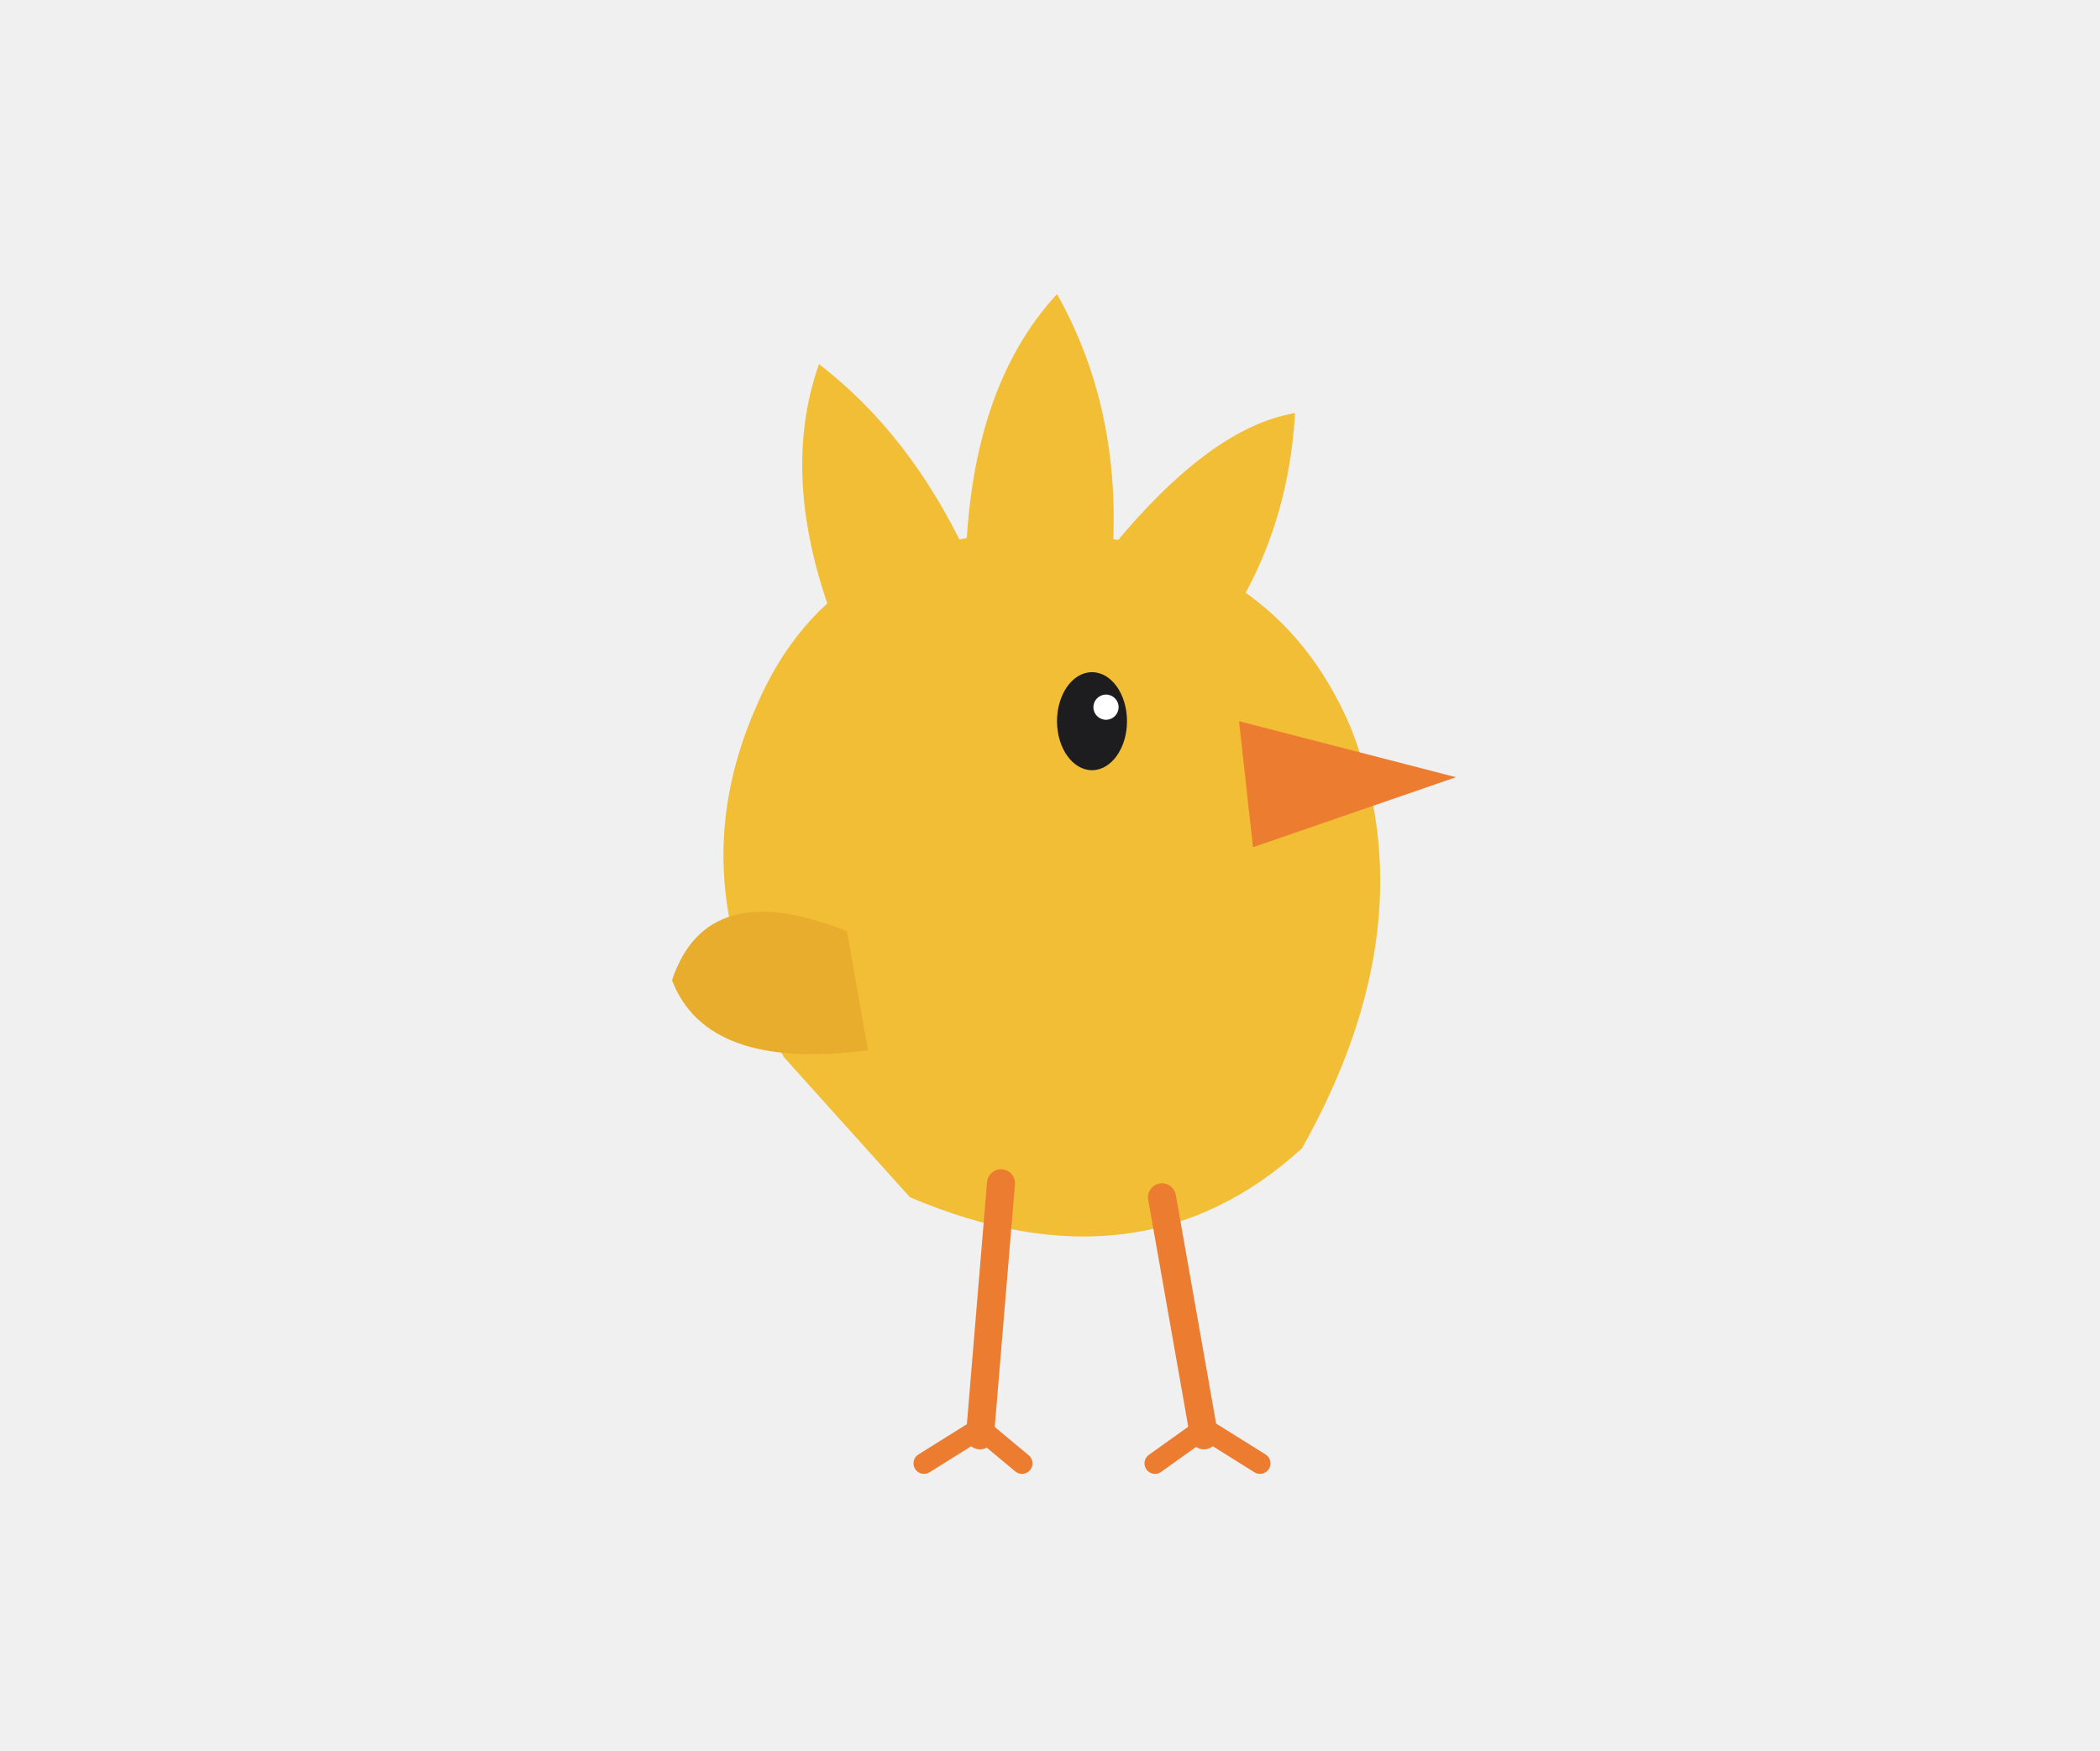
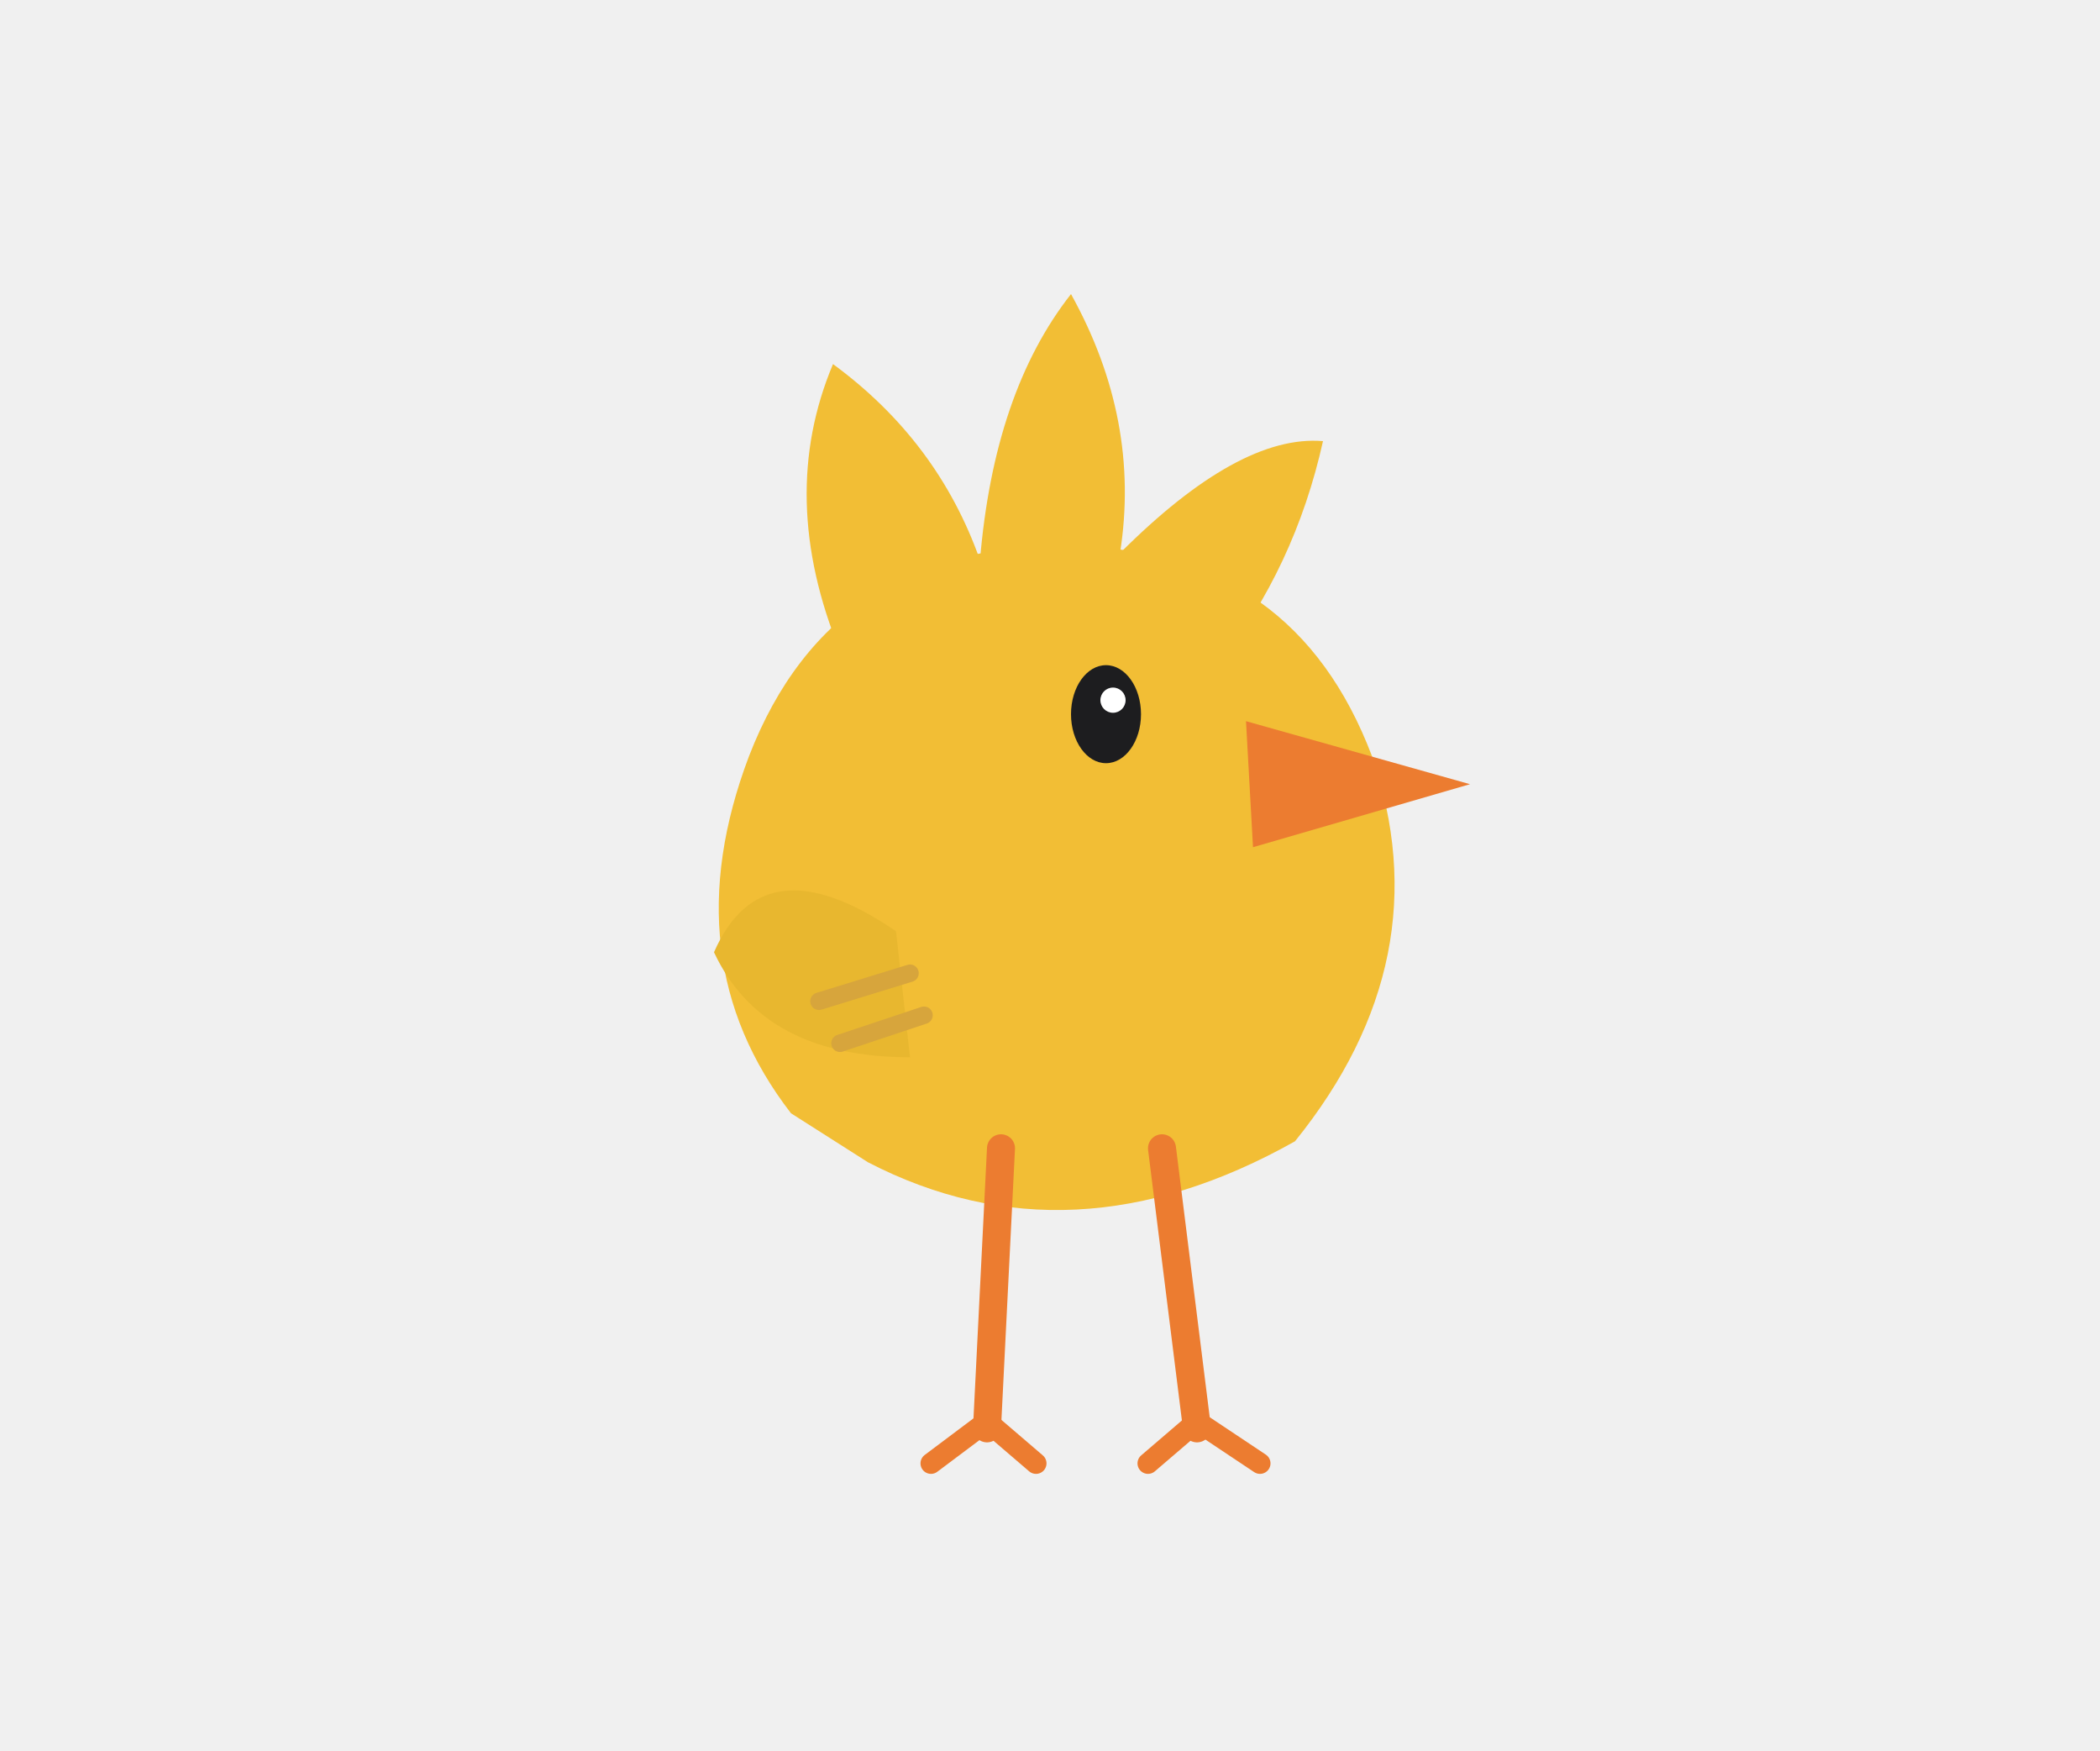
<svg xmlns="http://www.w3.org/2000/svg" width="300" height="250" viewBox="0 0 300 250">
-   <path d="M112 151 Q97 126 108 101 Q119 75 151 76 Q182 78 193 104 Q204 132 186 164 Q163 185 130 171Z" fill="#F2BE35" />
-   <path d="M120 91 Q111 69 117 52 Q130 62 138 79 Q139 55 151 42 Q160 58 159 78 Q173 61 185 59 Q184 77 174 91Z" fill="#F2BE35" />
-   <path d="M177 103 L208 111 L179 121Z" fill="#EC7C30" />
-   <ellipse cx="156" cy="103" rx="5" ry="7" fill="#1D1D1F" />
-   <circle cx="158" cy="101" r="1.8" fill="#FFFFFF" />
-   <path d="M121 133 Q101 125 96 140 Q101 153 124 150Z" fill="#E8AD2D" />
-   <path d="M143 169 L140 205 M166 171 L172 205" fill="none" stroke="#EC7C30" stroke-width="4" stroke-linecap="round" />
-   <path d="M140 204 L132 209 M140 204 L146 209 M172 204 L165 209 M172 204 L180 209" fill="none" stroke="#EC7C30" stroke-width="3" stroke-linecap="round" />
+   <path d="M113 159 Q96 137 107 108 Q119 77 154 78 Q185 79 196 108 Q206 137 185 163 Q153 181 124 166Z" fill="#F2BE35" />
+   <path d="M120 93 Q111 71 119 52 Q134 63 140 80 Q142 56 153 42 Q163 60 160 79 Q177 62 189 63 Q185 81 174 95Z" fill="#F2BE35" />
+   <path d="M178 103 L210 112 L179 121Z" fill="#EC7C30" />
+   <ellipse cx="158" cy="102" rx="5" ry="7" fill="#1D1D1F" />
+   <circle cx="159" cy="100" r="1.8" fill="#FFFFFF" />
+   <path d="M128 133 Q109 120 102 136 Q109 151 130 151Z" fill="#E8B72F" />
+   <path d="M130 139 L117 143 M132 145 L120 149" stroke="#D7A53C" stroke-width="2.5" stroke-linecap="round" />
+   <path d="M143 164 L141 204 M166 164 L171 204" stroke="#EC7C30" stroke-width="4" stroke-linecap="round" />
+   <path d="M141 203 L133 209 M141 203 L148 209 M171 203 L164 209 M171 203 L180 209" stroke="#EC7C30" stroke-width="3" stroke-linecap="round" />
</svg>
